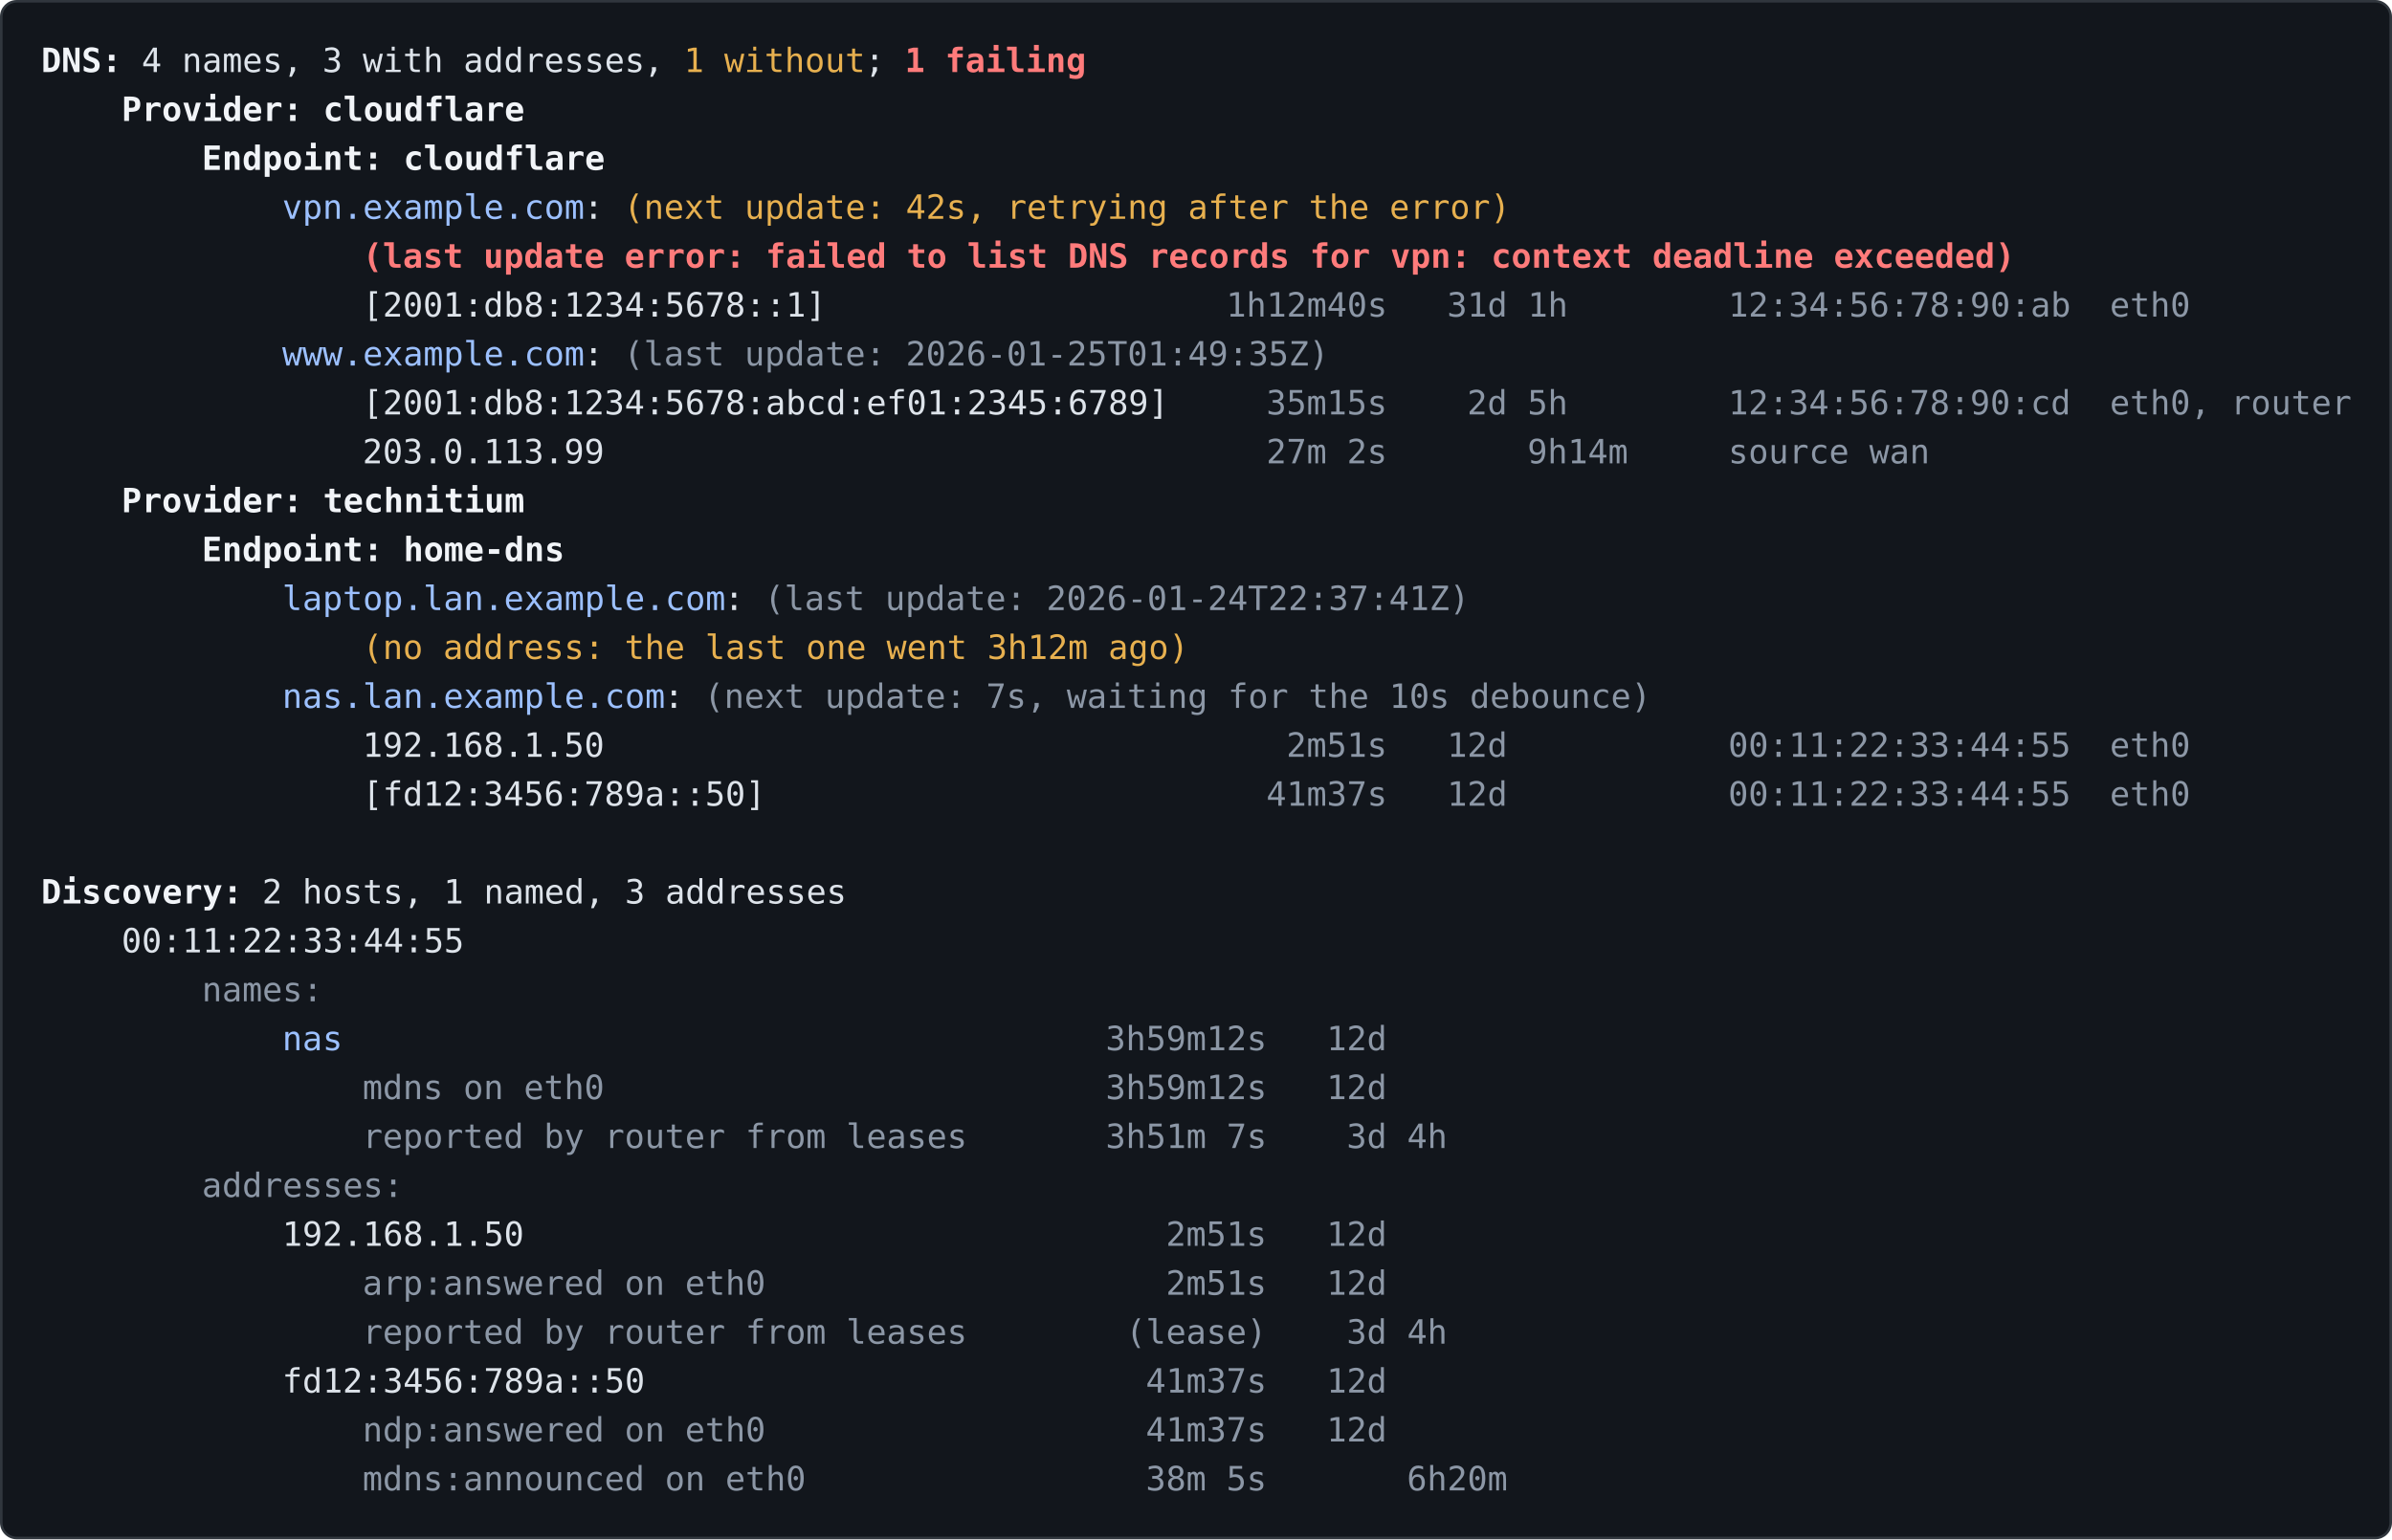
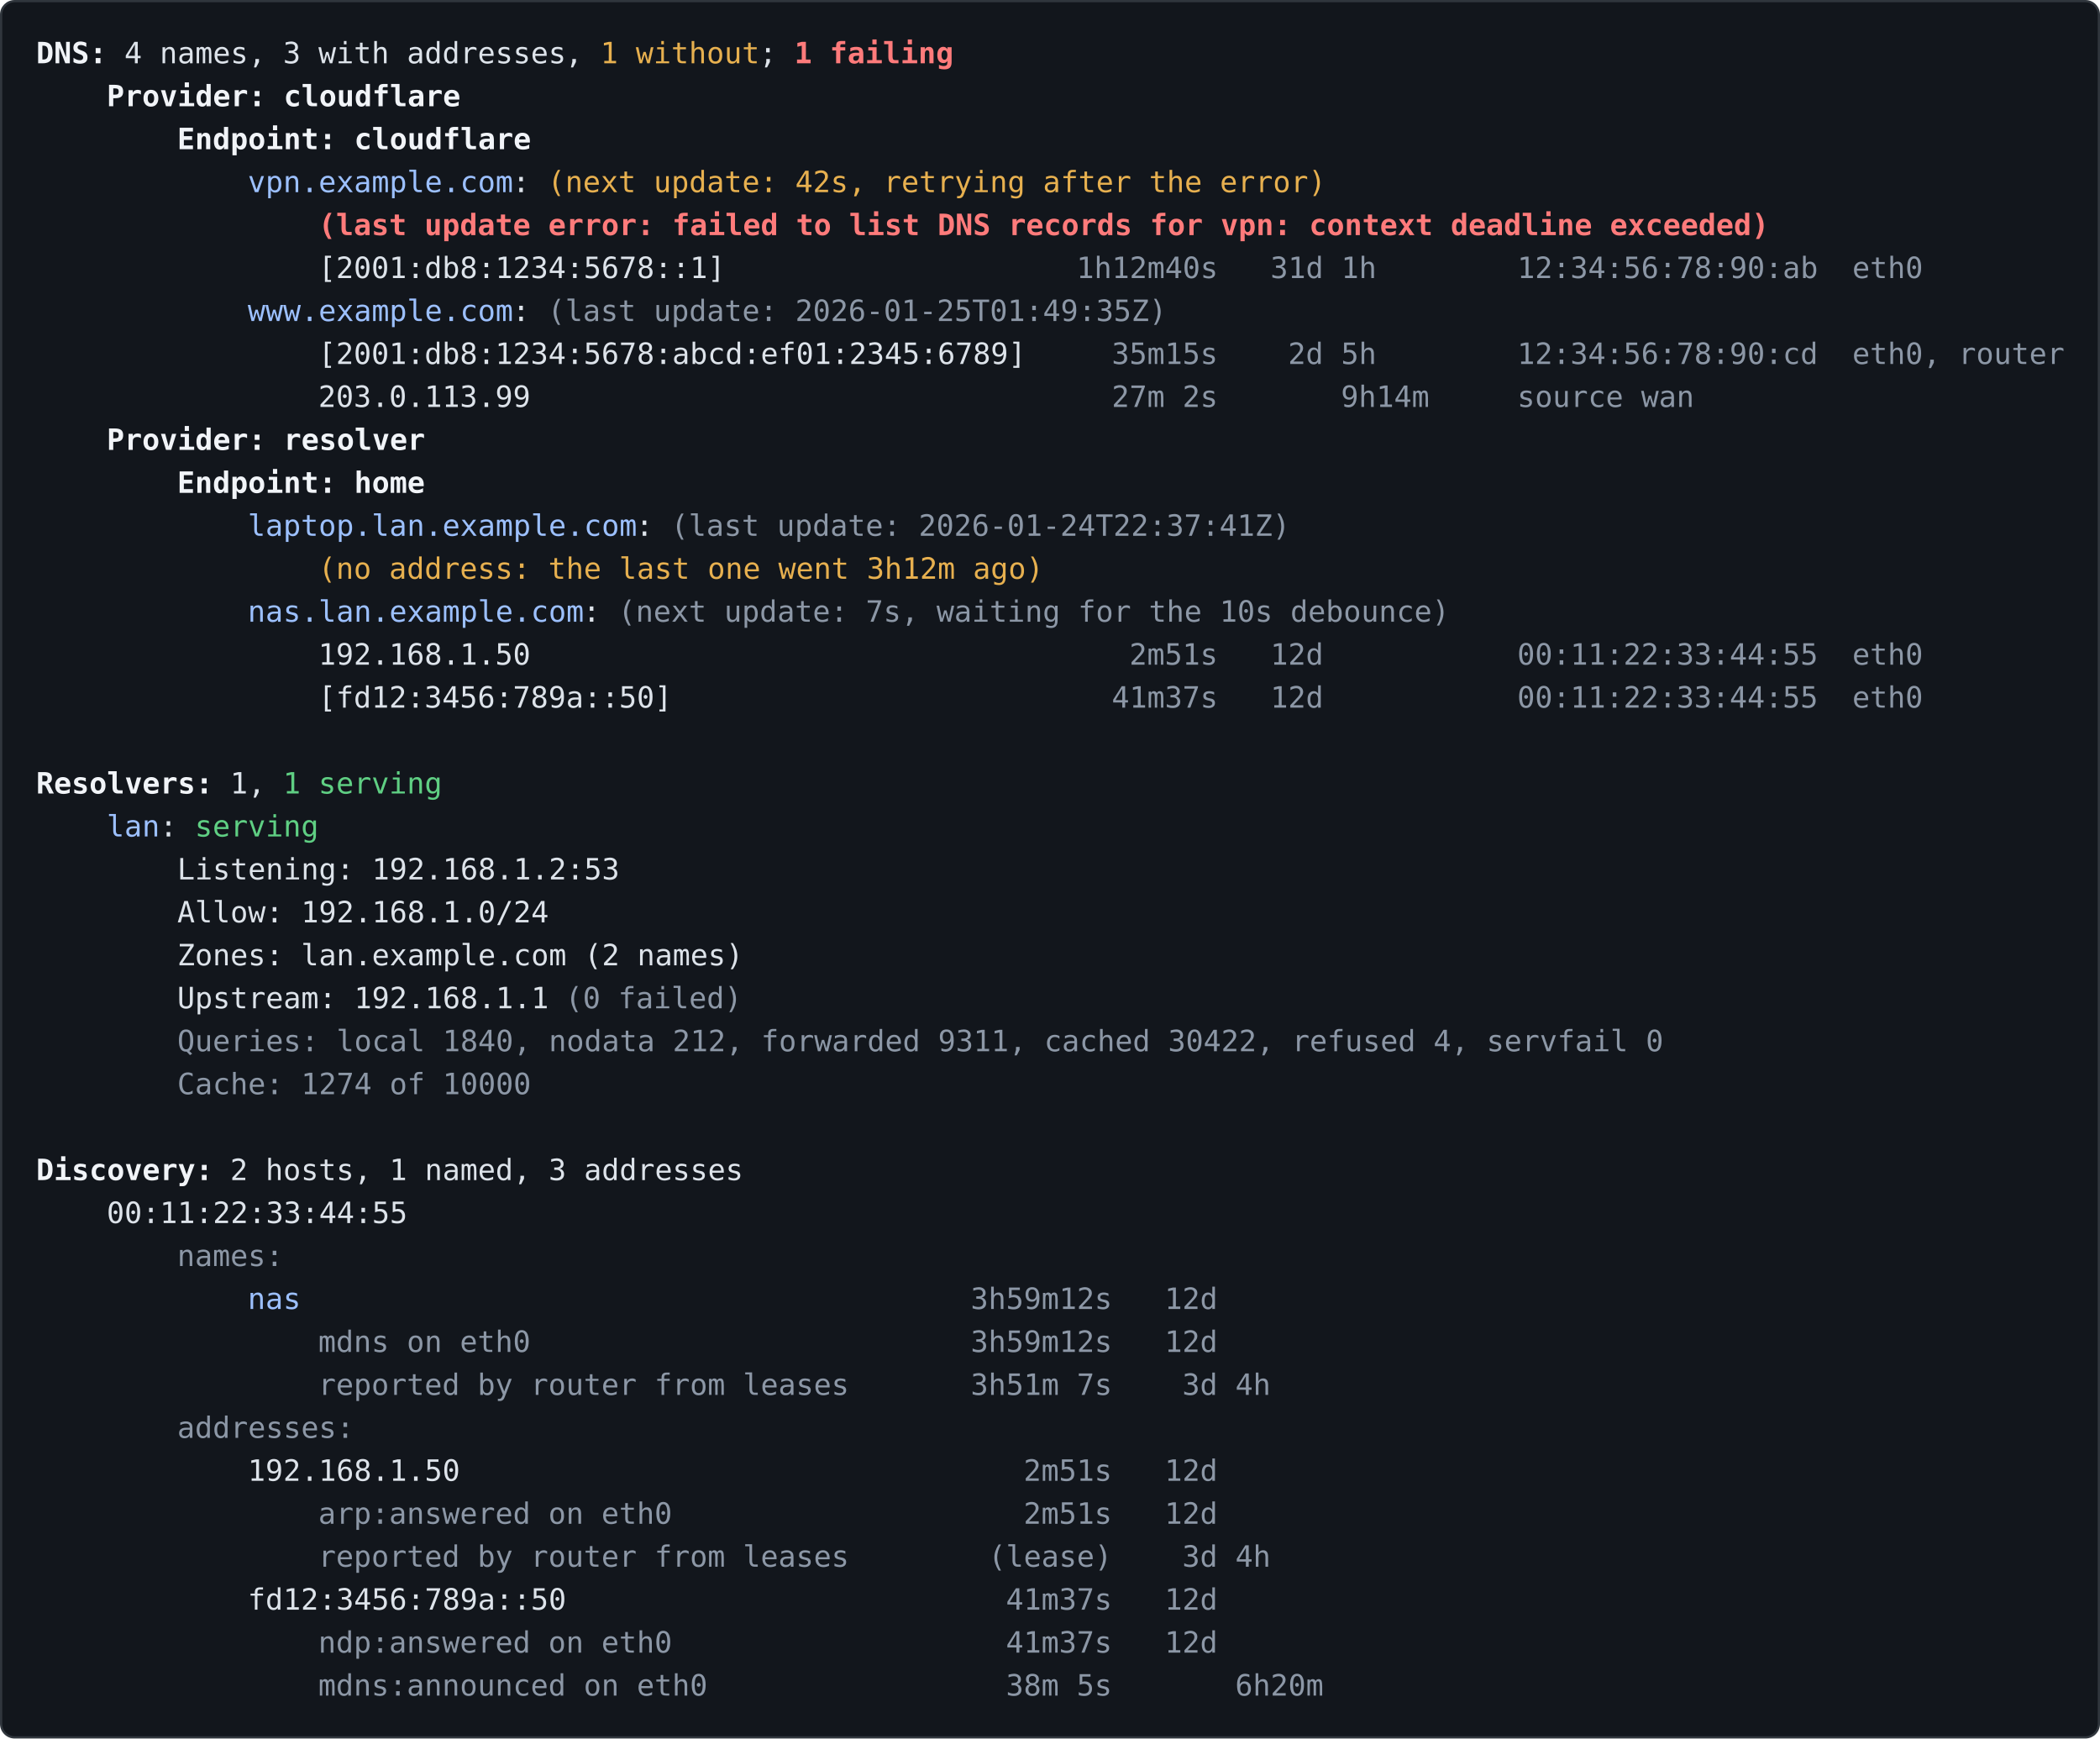
- <svg xmlns="http://www.w3.org/2000/svg" viewBox="0 0 929 598" width="929" height="598" role="img" aria-label="The report of ipv6ddns, with its colors">
-   <rect x="0.5" y="0.5" width="928" height="597" rx="6" fill="#12161c" stroke="#30363d" />
+ <svg xmlns="http://www.w3.org/2000/svg" viewBox="0 0 929 769" width="929" height="769" role="img" aria-label="The report of ipv6ddns, with its colors">
+   <rect x="0.5" y="0.5" width="928" height="768" rx="6" fill="#12161c" stroke="#30363d" />
  <g font-family="ui-monospace, SFMono-Regular, 'SF Mono', Menlo, Consolas, 'DejaVu Sans Mono', monospace" font-size="13" fill="#dde3ea">
    <text x="16" y="28" textLength="31.2" lengthAdjust="spacingAndGlyphs" fill="#f1f4f8" font-weight="600">DNS:</text>
    <text x="55" y="28" textLength="62.4" lengthAdjust="spacingAndGlyphs">4 names,</text>
    <text x="125.2" y="28" textLength="124.8" lengthAdjust="spacingAndGlyphs">3 with addresses</text>
    <text x="250" y="28" textLength="7.8" lengthAdjust="spacingAndGlyphs">,</text>
    <text x="265.6" y="28" textLength="70.2" lengthAdjust="spacingAndGlyphs" fill="#e7b04f">1 without</text>
    <text x="335.8" y="28" textLength="7.8" lengthAdjust="spacingAndGlyphs">;</text>
    <text x="351.4" y="28" textLength="70.2" lengthAdjust="spacingAndGlyphs" fill="#ff7b7b" font-weight="600">1 failing</text>
    <text x="47.2" y="47" textLength="156" lengthAdjust="spacingAndGlyphs" fill="#f1f4f8" font-weight="600">Provider: cloudflare</text>
    <text x="78.4" y="66" textLength="156" lengthAdjust="spacingAndGlyphs" fill="#f1f4f8" font-weight="600">Endpoint: cloudflare</text>
    <text x="109.6" y="85" textLength="117" lengthAdjust="spacingAndGlyphs" fill="#9cc0ff">vpn.example.com</text>
    <text x="226.6" y="85" textLength="7.8" lengthAdjust="spacingAndGlyphs">:</text>
    <text x="242.2" y="85" textLength="343.2" lengthAdjust="spacingAndGlyphs" fill="#e7b04f">(next update: 42s, retrying after the error)</text>
    <text x="140.8" y="104" textLength="639.6" lengthAdjust="spacingAndGlyphs" fill="#ff7b7b" font-weight="600">(last update error: failed to list DNS records for vpn: context deadline exceeded)</text>
    <text x="140.8" y="123" textLength="179.4" lengthAdjust="spacingAndGlyphs">[2001:db8:1234:5678::1]</text>
    <text x="476.2" y="123" textLength="62.4" lengthAdjust="spacingAndGlyphs" fill="#8c97a6">1h12m40s</text>
    <text x="562" y="123" textLength="46.8" lengthAdjust="spacingAndGlyphs" fill="#8c97a6">31d 1h</text>
    <text x="671.2" y="123" textLength="132.6" lengthAdjust="spacingAndGlyphs" fill="#8c97a6">12:34:56:78:90:ab</text>
    <text x="819.4" y="123" textLength="31.2" lengthAdjust="spacingAndGlyphs" fill="#8c97a6">eth0</text>
    <text x="109.6" y="142" textLength="117" lengthAdjust="spacingAndGlyphs" fill="#9cc0ff">www.example.com</text>
    <text x="226.6" y="142" textLength="7.8" lengthAdjust="spacingAndGlyphs">:</text>
    <text x="242.2" y="142" textLength="273" lengthAdjust="spacingAndGlyphs" fill="#8c97a6">(last update: 2026-01-25T01:49:35Z)</text>
    <text x="140.8" y="161" textLength="312" lengthAdjust="spacingAndGlyphs">[2001:db8:1234:5678:abcd:ef01:2345:6789]</text>
    <text x="491.8" y="161" textLength="46.8" lengthAdjust="spacingAndGlyphs" fill="#8c97a6">35m15s</text>
    <text x="569.8" y="161" textLength="39" lengthAdjust="spacingAndGlyphs" fill="#8c97a6">2d 5h</text>
    <text x="671.2" y="161" textLength="132.6" lengthAdjust="spacingAndGlyphs" fill="#8c97a6">12:34:56:78:90:cd</text>
    <text x="819.4" y="161" textLength="93.6" lengthAdjust="spacingAndGlyphs" fill="#8c97a6">eth0, router</text>
    <text x="140.8" y="180" textLength="93.6" lengthAdjust="spacingAndGlyphs">203.0.113.99</text>
    <text x="491.8" y="180" textLength="46.8" lengthAdjust="spacingAndGlyphs" fill="#8c97a6">27m 2s</text>
    <text x="593.2" y="180" textLength="39" lengthAdjust="spacingAndGlyphs" fill="#8c97a6">9h14m</text>
    <text x="671.2" y="180" textLength="78" lengthAdjust="spacingAndGlyphs" fill="#8c97a6">source wan</text>
-     <text x="47.2" y="199" textLength="156" lengthAdjust="spacingAndGlyphs" fill="#f1f4f8" font-weight="600">Provider: technitium</text>
-     <text x="78.4" y="218" textLength="140.4" lengthAdjust="spacingAndGlyphs" fill="#f1f4f8" font-weight="600">Endpoint: home-dns</text>
+     <text x="47.2" y="199" textLength="140.4" lengthAdjust="spacingAndGlyphs" fill="#f1f4f8" font-weight="600">Provider: resolver</text>
+     <text x="78.4" y="218" textLength="109.2" lengthAdjust="spacingAndGlyphs" fill="#f1f4f8" font-weight="600">Endpoint: home</text>
    <text x="109.6" y="237" textLength="171.6" lengthAdjust="spacingAndGlyphs" fill="#9cc0ff">laptop.lan.example.com</text>
    <text x="281.2" y="237" textLength="7.8" lengthAdjust="spacingAndGlyphs">:</text>
    <text x="296.8" y="237" textLength="273" lengthAdjust="spacingAndGlyphs" fill="#8c97a6">(last update: 2026-01-24T22:37:41Z)</text>
    <text x="140.8" y="256" textLength="319.8" lengthAdjust="spacingAndGlyphs" fill="#e7b04f">(no address: the last one went 3h12m ago)</text>
    <text x="109.6" y="275" textLength="148.2" lengthAdjust="spacingAndGlyphs" fill="#9cc0ff">nas.lan.example.com</text>
    <text x="257.8" y="275" textLength="7.8" lengthAdjust="spacingAndGlyphs">:</text>
    <text x="273.4" y="275" textLength="366.6" lengthAdjust="spacingAndGlyphs" fill="#8c97a6">(next update: 7s, waiting for the 10s debounce)</text>
    <text x="140.8" y="294" textLength="93.6" lengthAdjust="spacingAndGlyphs">192.168.1.50</text>
    <text x="499.6" y="294" textLength="39" lengthAdjust="spacingAndGlyphs" fill="#8c97a6">2m51s</text>
    <text x="562" y="294" textLength="23.4" lengthAdjust="spacingAndGlyphs" fill="#8c97a6">12d</text>
    <text x="671.2" y="294" textLength="132.6" lengthAdjust="spacingAndGlyphs" fill="#8c97a6">00:11:22:33:44:55</text>
    <text x="819.4" y="294" textLength="31.2" lengthAdjust="spacingAndGlyphs" fill="#8c97a6">eth0</text>
    <text x="140.8" y="313" textLength="156" lengthAdjust="spacingAndGlyphs">[fd12:3456:789a::50]</text>
    <text x="491.8" y="313" textLength="46.8" lengthAdjust="spacingAndGlyphs" fill="#8c97a6">41m37s</text>
    <text x="562" y="313" textLength="23.4" lengthAdjust="spacingAndGlyphs" fill="#8c97a6">12d</text>
    <text x="671.2" y="313" textLength="132.6" lengthAdjust="spacingAndGlyphs" fill="#8c97a6">00:11:22:33:44:55</text>
    <text x="819.4" y="313" textLength="31.2" lengthAdjust="spacingAndGlyphs" fill="#8c97a6">eth0</text>
-     <text x="16" y="351" textLength="78" lengthAdjust="spacingAndGlyphs" fill="#f1f4f8" font-weight="600">Discovery:</text>
-     <text x="101.8" y="351" textLength="226.2" lengthAdjust="spacingAndGlyphs">2 hosts, 1 named, 3 addresses</text>
-     <text x="47.2" y="370" textLength="132.6" lengthAdjust="spacingAndGlyphs">00:11:22:33:44:55</text>
-     <text x="78.4" y="389" textLength="46.8" lengthAdjust="spacingAndGlyphs" fill="#8c97a6">names:</text>
-     <text x="109.6" y="408" textLength="23.4" lengthAdjust="spacingAndGlyphs" fill="#9cc0ff">nas</text>
-     <text x="429.4" y="408" textLength="62.4" lengthAdjust="spacingAndGlyphs" fill="#8c97a6">3h59m12s</text>
-     <text x="515.2" y="408" textLength="23.4" lengthAdjust="spacingAndGlyphs" fill="#8c97a6">12d</text>
-     <text x="140.8" y="427" textLength="93.6" lengthAdjust="spacingAndGlyphs" fill="#8c97a6">mdns on eth0</text>
-     <text x="429.4" y="427" textLength="62.4" lengthAdjust="spacingAndGlyphs" fill="#8c97a6">3h59m12s</text>
-     <text x="515.2" y="427" textLength="23.4" lengthAdjust="spacingAndGlyphs" fill="#8c97a6">12d</text>
-     <text x="140.8" y="446" textLength="234" lengthAdjust="spacingAndGlyphs" fill="#8c97a6">reported by router from leases</text>
-     <text x="429.4" y="446" textLength="62.4" lengthAdjust="spacingAndGlyphs" fill="#8c97a6">3h51m 7s</text>
-     <text x="523" y="446" textLength="39" lengthAdjust="spacingAndGlyphs" fill="#8c97a6">3d 4h</text>
-     <text x="78.4" y="465" textLength="78" lengthAdjust="spacingAndGlyphs" fill="#8c97a6">addresses:</text>
-     <text x="109.6" y="484" textLength="93.6" lengthAdjust="spacingAndGlyphs">192.168.1.50</text>
-     <text x="452.8" y="484" textLength="39" lengthAdjust="spacingAndGlyphs" fill="#8c97a6">2m51s</text>
-     <text x="515.2" y="484" textLength="23.4" lengthAdjust="spacingAndGlyphs" fill="#8c97a6">12d</text>
-     <text x="140.8" y="503" textLength="156" lengthAdjust="spacingAndGlyphs" fill="#8c97a6">arp:answered on eth0</text>
-     <text x="452.8" y="503" textLength="39" lengthAdjust="spacingAndGlyphs" fill="#8c97a6">2m51s</text>
-     <text x="515.2" y="503" textLength="23.4" lengthAdjust="spacingAndGlyphs" fill="#8c97a6">12d</text>
-     <text x="140.8" y="522" textLength="234" lengthAdjust="spacingAndGlyphs" fill="#8c97a6">reported by router from leases</text>
-     <text x="437.2" y="522" textLength="54.6" lengthAdjust="spacingAndGlyphs" fill="#8c97a6">(lease)</text>
-     <text x="523" y="522" textLength="39" lengthAdjust="spacingAndGlyphs" fill="#8c97a6">3d 4h</text>
-     <text x="109.6" y="541" textLength="140.4" lengthAdjust="spacingAndGlyphs">fd12:3456:789a::50</text>
-     <text x="445" y="541" textLength="46.8" lengthAdjust="spacingAndGlyphs" fill="#8c97a6">41m37s</text>
-     <text x="515.2" y="541" textLength="23.4" lengthAdjust="spacingAndGlyphs" fill="#8c97a6">12d</text>
-     <text x="140.8" y="560" textLength="156" lengthAdjust="spacingAndGlyphs" fill="#8c97a6">ndp:answered on eth0</text>
-     <text x="445" y="560" textLength="46.8" lengthAdjust="spacingAndGlyphs" fill="#8c97a6">41m37s</text>
-     <text x="515.2" y="560" textLength="23.4" lengthAdjust="spacingAndGlyphs" fill="#8c97a6">12d</text>
-     <text x="140.8" y="579" textLength="171.6" lengthAdjust="spacingAndGlyphs" fill="#8c97a6">mdns:announced on eth0</text>
-     <text x="445" y="579" textLength="46.8" lengthAdjust="spacingAndGlyphs" fill="#8c97a6">38m 5s</text>
-     <text x="546.4" y="579" textLength="39" lengthAdjust="spacingAndGlyphs" fill="#8c97a6">6h20m</text>
+     <text x="16" y="351" textLength="78" lengthAdjust="spacingAndGlyphs" fill="#f1f4f8" font-weight="600">Resolvers:</text>
+     <text x="101.8" y="351" textLength="15.6" lengthAdjust="spacingAndGlyphs">1,</text>
+     <text x="125.2" y="351" textLength="70.2" lengthAdjust="spacingAndGlyphs" fill="#5fcf83">1 serving</text>
+     <text x="47.2" y="370" textLength="23.4" lengthAdjust="spacingAndGlyphs" fill="#9cc0ff">lan</text>
+     <text x="70.6" y="370" textLength="7.8" lengthAdjust="spacingAndGlyphs">:</text>
+     <text x="86.2" y="370" textLength="54.6" lengthAdjust="spacingAndGlyphs" fill="#5fcf83">serving</text>
+     <text x="78.4" y="389" textLength="195" lengthAdjust="spacingAndGlyphs">Listening: 192.168.1.2:53</text>
+     <text x="78.4" y="408" textLength="163.8" lengthAdjust="spacingAndGlyphs">Allow: 192.168.1.0/24</text>
+     <text x="78.4" y="427" textLength="249.6" lengthAdjust="spacingAndGlyphs">Zones: lan.example.com (2 names)</text>
+     <text x="78.4" y="446" textLength="163.8" lengthAdjust="spacingAndGlyphs">Upstream: 192.168.1.1</text>
+     <text x="250" y="446" textLength="78" lengthAdjust="spacingAndGlyphs" fill="#8c97a6">(0 failed)</text>
+     <text x="78.4" y="465" textLength="655.2" lengthAdjust="spacingAndGlyphs" fill="#8c97a6">Queries: local 1840, nodata 212, forwarded 9311, cached 30422, refused 4, servfail 0</text>
+     <text x="78.4" y="484" textLength="156" lengthAdjust="spacingAndGlyphs" fill="#8c97a6">Cache: 1274 of 10000</text>
+     <text x="16" y="522" textLength="78" lengthAdjust="spacingAndGlyphs" fill="#f1f4f8" font-weight="600">Discovery:</text>
+     <text x="101.8" y="522" textLength="226.2" lengthAdjust="spacingAndGlyphs">2 hosts, 1 named, 3 addresses</text>
+     <text x="47.2" y="541" textLength="132.6" lengthAdjust="spacingAndGlyphs">00:11:22:33:44:55</text>
+     <text x="78.4" y="560" textLength="46.8" lengthAdjust="spacingAndGlyphs" fill="#8c97a6">names:</text>
+     <text x="109.6" y="579" textLength="23.4" lengthAdjust="spacingAndGlyphs" fill="#9cc0ff">nas</text>
+     <text x="429.4" y="579" textLength="62.4" lengthAdjust="spacingAndGlyphs" fill="#8c97a6">3h59m12s</text>
+     <text x="515.2" y="579" textLength="23.4" lengthAdjust="spacingAndGlyphs" fill="#8c97a6">12d</text>
+     <text x="140.8" y="598" textLength="93.6" lengthAdjust="spacingAndGlyphs" fill="#8c97a6">mdns on eth0</text>
+     <text x="429.4" y="598" textLength="62.4" lengthAdjust="spacingAndGlyphs" fill="#8c97a6">3h59m12s</text>
+     <text x="515.2" y="598" textLength="23.4" lengthAdjust="spacingAndGlyphs" fill="#8c97a6">12d</text>
+     <text x="140.8" y="617" textLength="234" lengthAdjust="spacingAndGlyphs" fill="#8c97a6">reported by router from leases</text>
+     <text x="429.4" y="617" textLength="62.4" lengthAdjust="spacingAndGlyphs" fill="#8c97a6">3h51m 7s</text>
+     <text x="523" y="617" textLength="39" lengthAdjust="spacingAndGlyphs" fill="#8c97a6">3d 4h</text>
+     <text x="78.4" y="636" textLength="78" lengthAdjust="spacingAndGlyphs" fill="#8c97a6">addresses:</text>
+     <text x="109.6" y="655" textLength="93.6" lengthAdjust="spacingAndGlyphs">192.168.1.50</text>
+     <text x="452.8" y="655" textLength="39" lengthAdjust="spacingAndGlyphs" fill="#8c97a6">2m51s</text>
+     <text x="515.2" y="655" textLength="23.4" lengthAdjust="spacingAndGlyphs" fill="#8c97a6">12d</text>
+     <text x="140.8" y="674" textLength="156" lengthAdjust="spacingAndGlyphs" fill="#8c97a6">arp:answered on eth0</text>
+     <text x="452.8" y="674" textLength="39" lengthAdjust="spacingAndGlyphs" fill="#8c97a6">2m51s</text>
+     <text x="515.2" y="674" textLength="23.4" lengthAdjust="spacingAndGlyphs" fill="#8c97a6">12d</text>
+     <text x="140.8" y="693" textLength="234" lengthAdjust="spacingAndGlyphs" fill="#8c97a6">reported by router from leases</text>
+     <text x="437.2" y="693" textLength="54.6" lengthAdjust="spacingAndGlyphs" fill="#8c97a6">(lease)</text>
+     <text x="523" y="693" textLength="39" lengthAdjust="spacingAndGlyphs" fill="#8c97a6">3d 4h</text>
+     <text x="109.6" y="712" textLength="140.4" lengthAdjust="spacingAndGlyphs">fd12:3456:789a::50</text>
+     <text x="445" y="712" textLength="46.8" lengthAdjust="spacingAndGlyphs" fill="#8c97a6">41m37s</text>
+     <text x="515.2" y="712" textLength="23.4" lengthAdjust="spacingAndGlyphs" fill="#8c97a6">12d</text>
+     <text x="140.8" y="731" textLength="156" lengthAdjust="spacingAndGlyphs" fill="#8c97a6">ndp:answered on eth0</text>
+     <text x="445" y="731" textLength="46.8" lengthAdjust="spacingAndGlyphs" fill="#8c97a6">41m37s</text>
+     <text x="515.2" y="731" textLength="23.4" lengthAdjust="spacingAndGlyphs" fill="#8c97a6">12d</text>
+     <text x="140.8" y="750" textLength="171.6" lengthAdjust="spacingAndGlyphs" fill="#8c97a6">mdns:announced on eth0</text>
+     <text x="445" y="750" textLength="46.8" lengthAdjust="spacingAndGlyphs" fill="#8c97a6">38m 5s</text>
+     <text x="546.4" y="750" textLength="39" lengthAdjust="spacingAndGlyphs" fill="#8c97a6">6h20m</text>
  </g>
</svg>
